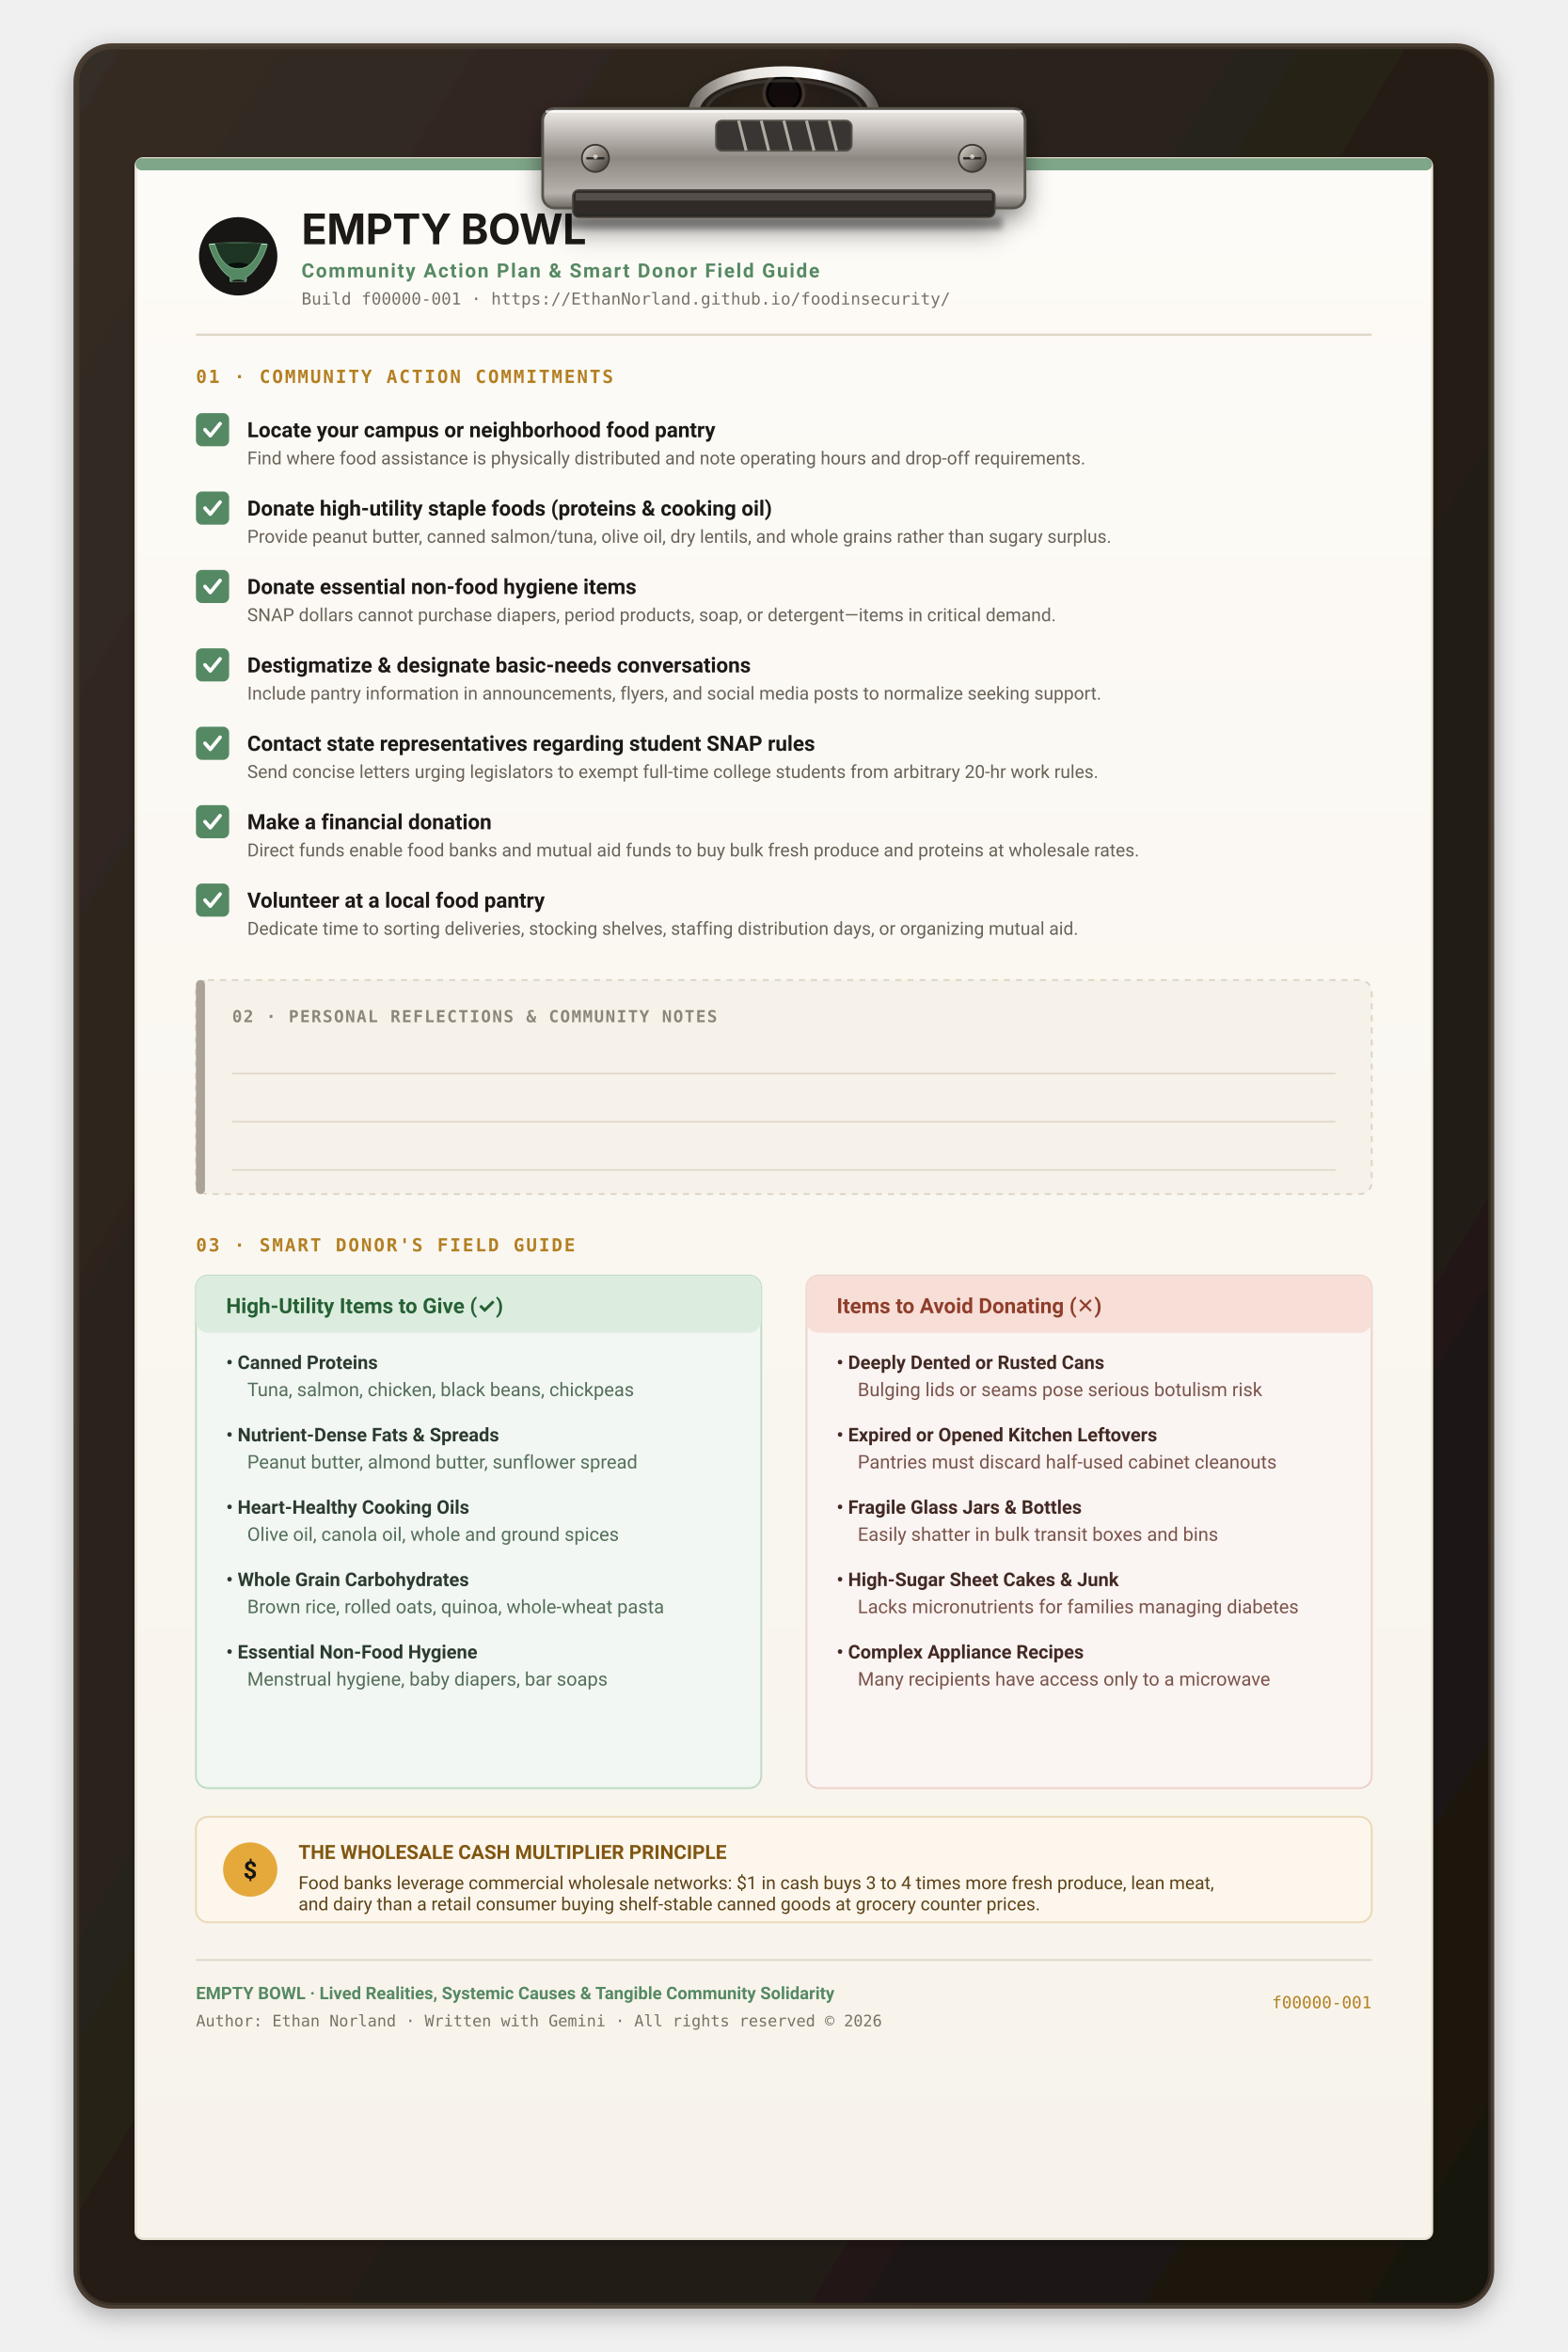
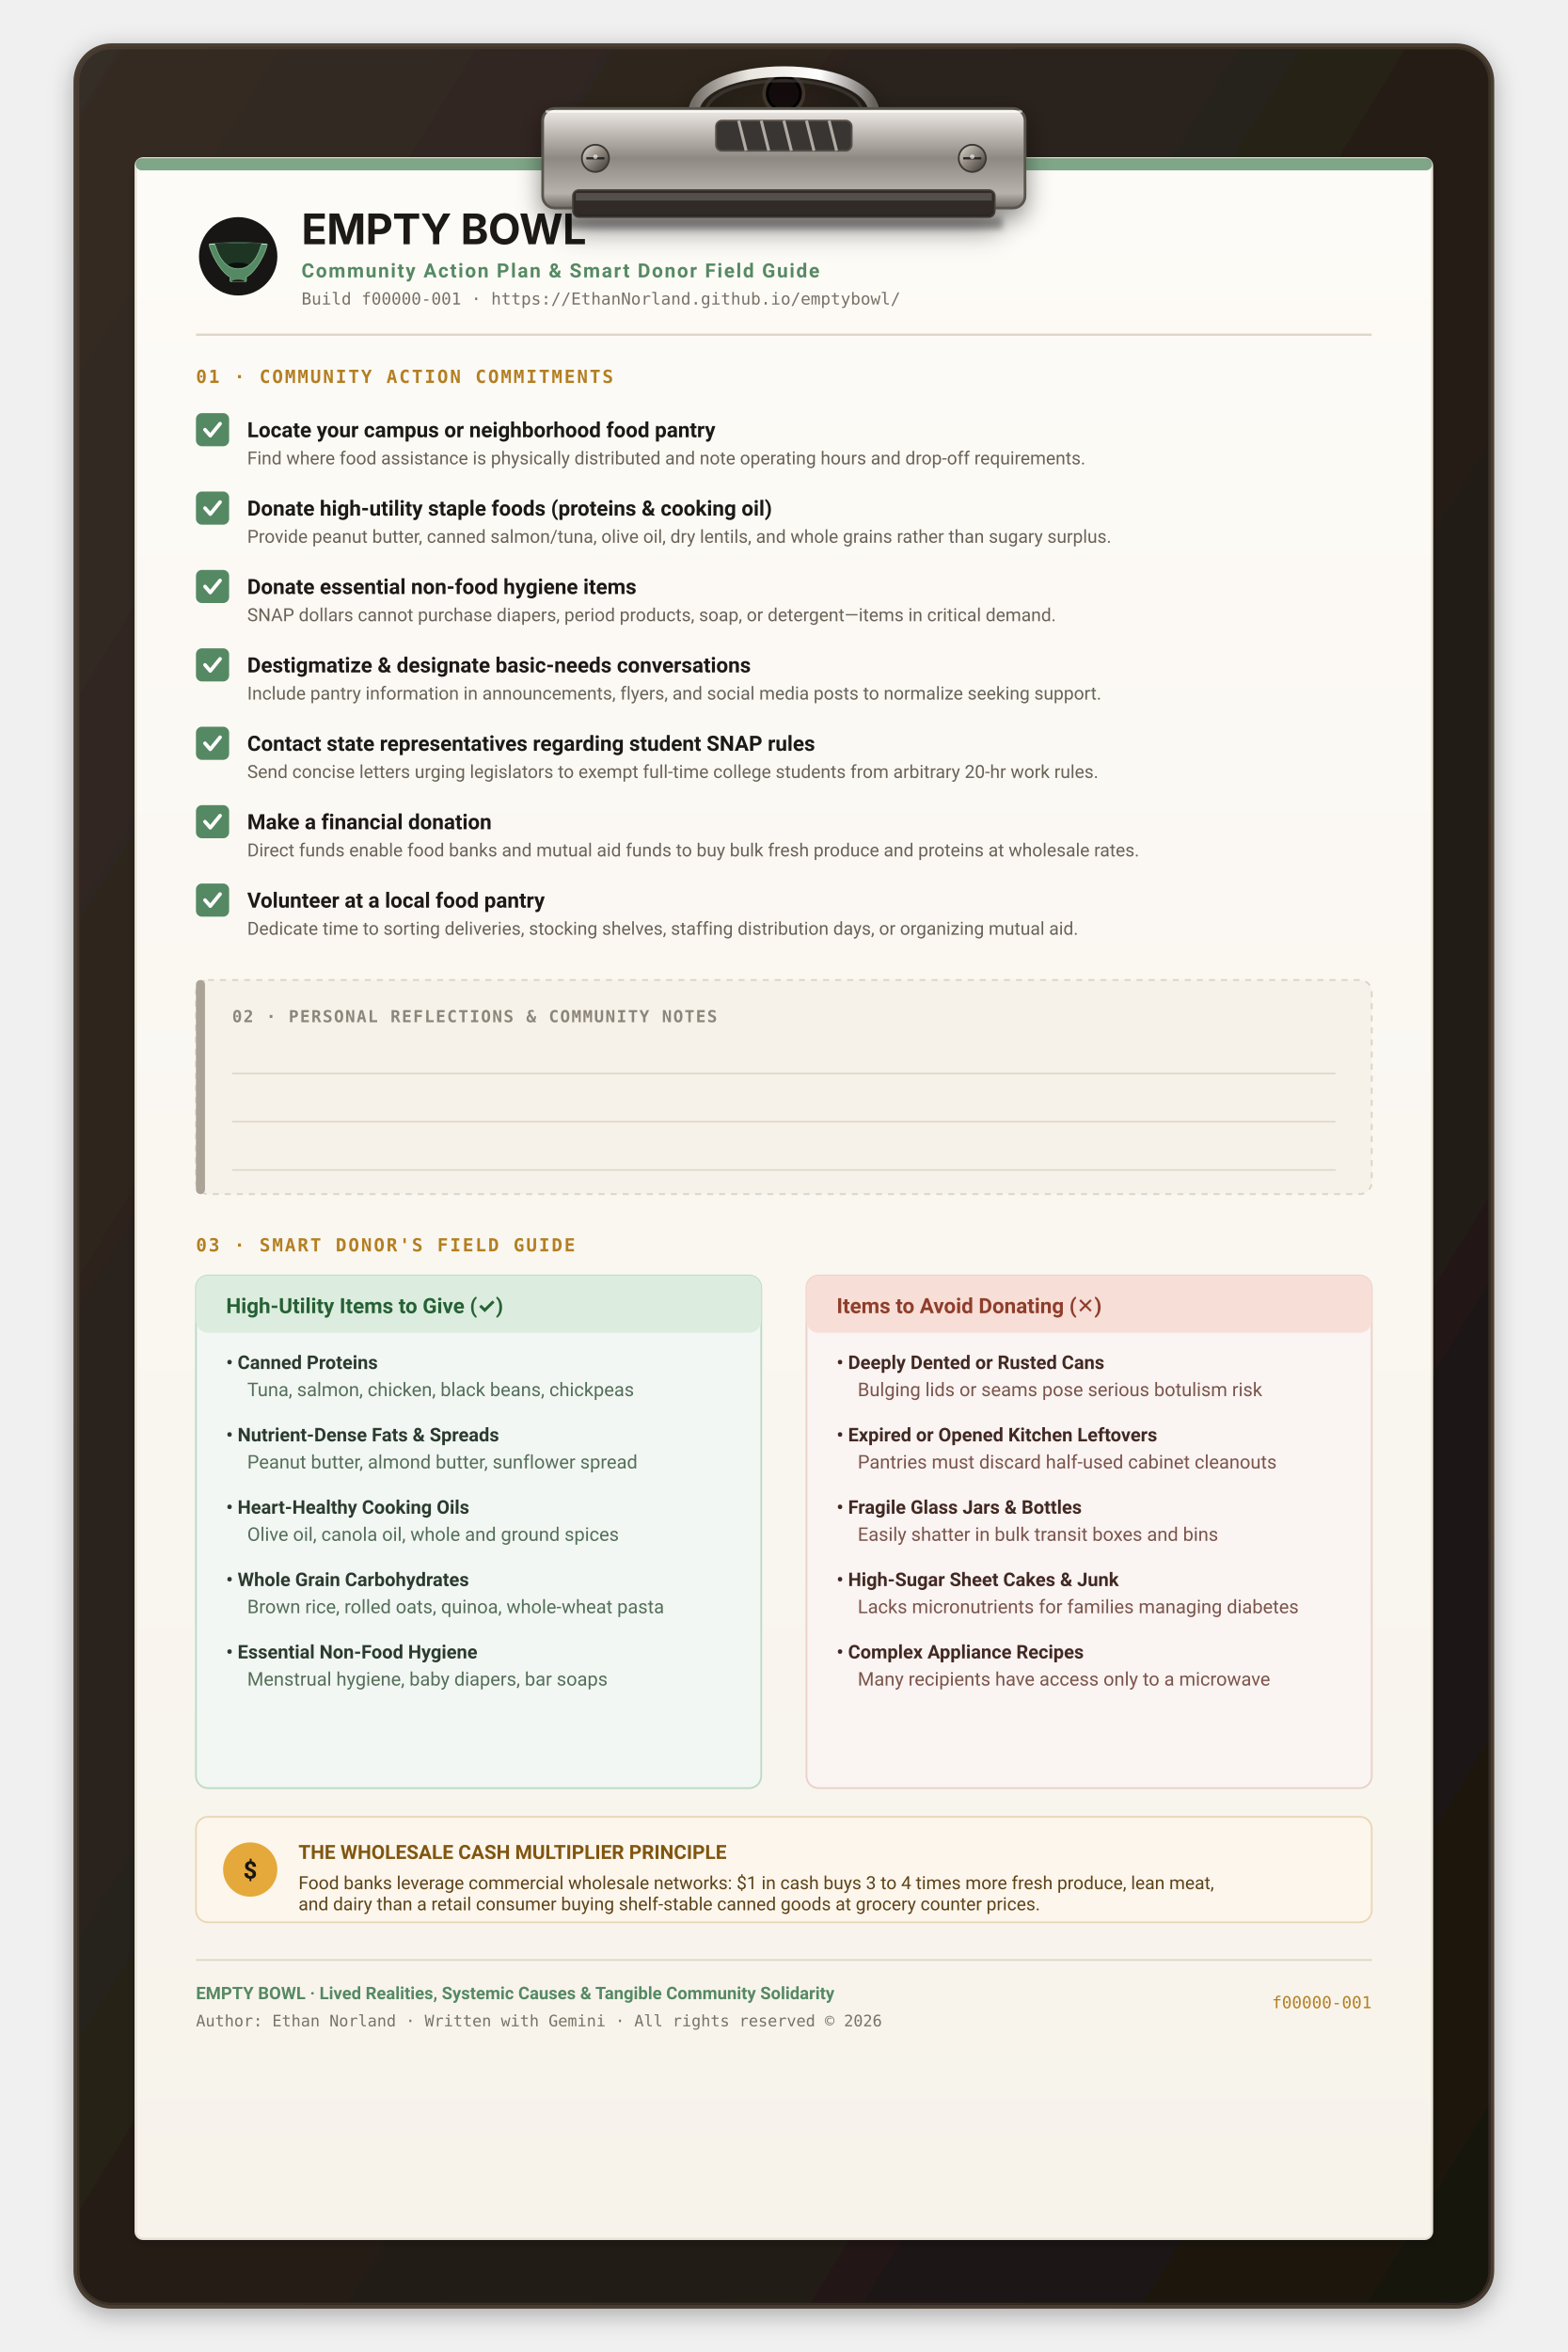
<svg xmlns="http://www.w3.org/2000/svg" viewBox="0 0 1040 1560" width="1040" height="1560" fill="none">
  <defs>
    <filter id="clipboardShadow" x="-10%" y="-5%" width="120%" height="115%" filterUnits="userSpaceOnUse">
      <feDropShadow dx="0" dy="18" stdDeviation="24" flood-color="#000000" flood-opacity="0.55" />
      <feDropShadow dx="0" dy="4" stdDeviation="8" flood-color="#000000" flood-opacity="0.3" />
    </filter>
    <filter id="paperShadow" x="-5%" y="-2%" width="110%" height="106%" filterUnits="userSpaceOnUse">
      <feDropShadow dx="0" dy="6" stdDeviation="10" flood-color="#0d0b09" flood-opacity="0.35" />
      <feDropShadow dx="0" dy="2" stdDeviation="3" flood-color="#0d0b09" flood-opacity="0.2" />
    </filter>
    <filter id="clipShadow" x="-20%" y="-10%" width="140%" height="130%" filterUnits="userSpaceOnUse">
      <feDropShadow dx="0" dy="6" stdDeviation="8" flood-color="#000000" flood-opacity="0.45" />
    </filter>
    <linearGradient id="boardGrad" x1="0%" y1="0%" x2="100%" y2="100%">
      <stop offset="0%" stop-color="#362d25" />
      <stop offset="35%" stop-color="#2a221b" />
      <stop offset="70%" stop-color="#221b15" />
      <stop offset="100%" stop-color="#18130f" />
    </linearGradient>
    <linearGradient id="metalClampGrad" x1="0%" y1="0%" x2="0%" y2="100%">
      <stop offset="0%" stop-color="#f0ece6" />
      <stop offset="15%" stop-color="#d4ceca" />
      <stop offset="50%" stop-color="#8f8983" />
      <stop offset="85%" stop-color="#b8b2ac" />
      <stop offset="100%" stop-color="#6e6862" />
    </linearGradient>
    <linearGradient id="metalWireGrad" x1="0%" y1="0%" x2="100%" y2="0%">
      <stop offset="0%" stop-color="#736d67" />
      <stop offset="30%" stop-color="#e8e4de" />
      <stop offset="70%" stop-color="#ffffff" />
      <stop offset="100%" stop-color="#66615c" />
    </linearGradient>
    <linearGradient id="rivetGrad" x1="0%" y1="0%" x2="100%" y2="100%">
      <stop offset="0%" stop-color="#e3dfd8" />
      <stop offset="50%" stop-color="#8c857e" />
      <stop offset="100%" stop-color="#36322d" />
    </linearGradient>
    <linearGradient id="paperGrad" x1="0%" y1="0%" x2="0%" y2="100%">
      <stop offset="0%" stop-color="#fdfbf7" />
      <stop offset="100%" stop-color="#f7f3eb" />
    </linearGradient>
  </defs>
  <style>
    .font-title { font-family: 'Playfair Display', Georgia, -apple-system, serif; font-weight: 700; fill: #1c1917; }
    .font-sans { font-family: -apple-system, BlinkMacSystemFont, 'Segoe UI', Roboto, Helvetica, Arial, sans-serif; }
    .font-mono { font-family: ui-monospace, 'IBM Plex Mono', Menlo, Consolas, monospace; }
  </style>
  <g filter="url(#clipboardShadow)">
    <rect x="50" y="30" width="940" height="1500" rx="24" fill="url(#boardGrad)" stroke="#4a3d32" stroke-width="2.5" />
    <rect x="52" y="32" width="936" height="1496" rx="22" fill="none" stroke="#635446" stroke-width="1.2" opacity="0.35" />
    <circle cx="520" cy="62" r="13" fill="#120e0b" stroke="#4a3d32" stroke-width="2.5" />
    <circle cx="520" cy="62" r="11" fill="none" stroke="#000000" stroke-width="2" opacity="0.7" />
  </g>
  <g filter="url(#paperShadow)">
    <rect x="90" y="105" width="860" height="1380" rx="5" fill="url(#paperGrad)" stroke="#e8e2d5" stroke-width="1.5" />
    <rect x="90" y="105" width="860" height="8" rx="4" fill="#558963" opacity="0.75" />
  </g>
  <g id="documentContent">
    <g transform="translate(130, 142)">
      <circle cx="28" cy="28" r="26" fill="#181614" />
      <g transform="translate(2, 2) scale(0.10156)">
        <path d="M 66 182 C 66 156, 446 156, 446 182 C 410 162, 102 162, 66 182 Z" fill="#426a4c" />
        <path d="M 106 182 C 126 166, 386 166, 406 182 C 382 170, 130 170, 106 182 Z" fill="#6ba67c" />
        <path d="M 106 182 C 130 170, 382 170, 406 182 C 380 278, 326 338, 256 338 C 186 338, 132 278, 106 182 Z" fill="#1e3524" />
        <ellipse cx="256" cy="314" rx="66" ry="17" fill="#07100a" opacity="0.95" />
        <path d="M 66 182 C 64 179, 68 176, 72 176 L 100 176 C 104 176, 108 179, 106 182 C 132 278, 186 338, 256 338 C 326 338, 380 278, 406 182 C 404 179, 408 176, 412 176 L 440 176 C 444 176, 448 179, 446 182 C 418 288, 344 378, 310 390 L 310 416 C 310 420, 304 422, 298 422 L 214 422 C 208 422, 202 420, 202 416 L 202 390 C 168 378, 94 288, 66 182 Z" fill="#558963" stroke="#8ec39d" stroke-width="4" stroke-linejoin="round" />
        <path d="M 214 422 L 298 422 C 298 404, 214 404, 214 422 Z" fill="#181614" />
        <line x1="72" y1="176" x2="100" y2="176" stroke="#c2ecd0" stroke-width="6" stroke-linecap="round" />
        <line x1="412" y1="176" x2="440" y2="176" stroke="#c2ecd0" stroke-width="6" stroke-linecap="round" />
      </g>
    </g>
    <text x="200" y="162" class="font-title" font-size="28" letter-spacing="-0.01em">EMPTY BOWL</text>
    <text x="200" y="184" class="font-sans" font-size="13" font-weight="700" letter-spacing="0.08em" fill="#558963" text-transform="uppercase">Community Action Plan &amp; Smart Donor Field Guide</text>
-     <text x="200" y="202" class="font-mono" font-size="11" fill="#787167">Build f00000-001 · https://EthanNorland.github.io/foodinsecurity/</text>
+     <text x="200" y="202" class="font-mono" font-size="11" fill="#787167">Build f00000-001 · https://EthanNorland.github.io/emptybowl/</text>
    <line x1="130" y1="222" x2="910" y2="222" stroke="#ded6c8" stroke-width="1.5" />
    <text x="130" y="254" class="font-mono" font-size="12" font-weight="700" letter-spacing="0.1em" fill="#b37f22" text-transform="uppercase">01 · COMMUNITY ACTION COMMITMENTS</text>
    <g transform="translate(130, 274)">
      <rect x="0" y="0" width="22" height="22" rx="4" fill="#558963" />
      <path d="M 6 11 L 9.5 15 L 16 7" stroke="#ffffff" stroke-width="2.4" stroke-linecap="round" stroke-linejoin="round" fill="none" />
      <text x="34" y="16" class="font-sans" font-size="14" font-weight="700" fill="#1c1917">Locate your campus or neighborhood food pantry</text>
      <text x="34" y="34" class="font-sans" font-size="12" fill="#696257">Find where food assistance is physically distributed and note operating hours and drop-off requirements.</text>
    </g>
    <g transform="translate(130, 326)">
      <rect x="0" y="0" width="22" height="22" rx="4" fill="#558963" />
      <path d="M 6 11 L 9.5 15 L 16 7" stroke="#ffffff" stroke-width="2.4" stroke-linecap="round" stroke-linejoin="round" fill="none" />
      <text x="34" y="16" class="font-sans" font-size="14" font-weight="700" fill="#1c1917">Donate high-utility staple foods (proteins &amp; cooking oil)</text>
      <text x="34" y="34" class="font-sans" font-size="12" fill="#696257">Provide peanut butter, canned salmon/tuna, olive oil, dry lentils, and whole grains rather than sugary surplus.</text>
    </g>
    <g transform="translate(130, 378)">
      <rect x="0" y="0" width="22" height="22" rx="4" fill="#558963" />
      <path d="M 6 11 L 9.5 15 L 16 7" stroke="#ffffff" stroke-width="2.4" stroke-linecap="round" stroke-linejoin="round" fill="none" />
      <text x="34" y="16" class="font-sans" font-size="14" font-weight="700" fill="#1c1917">Donate essential non-food hygiene items</text>
      <text x="34" y="34" class="font-sans" font-size="12" fill="#696257">SNAP dollars cannot purchase diapers, period products, soap, or detergent—items in critical demand.</text>
    </g>
    <g transform="translate(130, 430)">
      <rect x="0" y="0" width="22" height="22" rx="4" fill="#558963" />
      <path d="M 6 11 L 9.5 15 L 16 7" stroke="#ffffff" stroke-width="2.4" stroke-linecap="round" stroke-linejoin="round" fill="none" />
      <text x="34" y="16" class="font-sans" font-size="14" font-weight="700" fill="#1c1917">Destigmatize &amp; designate basic-needs conversations</text>
      <text x="34" y="34" class="font-sans" font-size="12" fill="#696257">Include pantry information in announcements, flyers, and social media posts to normalize seeking support.</text>
    </g>
    <g transform="translate(130, 482)">
      <rect x="0" y="0" width="22" height="22" rx="4" fill="#558963" />
      <path d="M 6 11 L 9.5 15 L 16 7" stroke="#ffffff" stroke-width="2.4" stroke-linecap="round" stroke-linejoin="round" fill="none" />
      <text x="34" y="16" class="font-sans" font-size="14" font-weight="700" fill="#1c1917">Contact state representatives regarding student SNAP rules</text>
      <text x="34" y="34" class="font-sans" font-size="12" fill="#696257">Send concise letters urging legislators to exempt full-time college students from arbitrary 20-hr work rules.</text>
    </g>
    <g transform="translate(130, 534)">
      <rect x="0" y="0" width="22" height="22" rx="4" fill="#558963" />
      <path d="M 6 11 L 9.5 15 L 16 7" stroke="#ffffff" stroke-width="2.4" stroke-linecap="round" stroke-linejoin="round" fill="none" />
      <text x="34" y="16" class="font-sans" font-size="14" font-weight="700" fill="#1c1917">Make a financial donation</text>
      <text x="34" y="34" class="font-sans" font-size="12" fill="#696257">Direct funds enable food banks and mutual aid funds to buy bulk fresh produce and proteins at wholesale rates.</text>
    </g>
    <g transform="translate(130, 586)">
      <rect x="0" y="0" width="22" height="22" rx="4" fill="#558963" />
      <path d="M 6 11 L 9.5 15 L 16 7" stroke="#ffffff" stroke-width="2.4" stroke-linecap="round" stroke-linejoin="round" fill="none" />
      <text x="34" y="16" class="font-sans" font-size="14" font-weight="700" fill="#1c1917">Volunteer at a local food pantry</text>
      <text x="34" y="34" class="font-sans" font-size="12" fill="#696257">Dedicate time to sorting deliveries, stocking shelves, staffing distribution days, or organizing mutual aid.</text>
    </g>
    <g transform="translate(130, 650)">
      <rect x="0" y="0" width="780" height="142" rx="8" fill="#f6f2ea" stroke="#dcd3c3" stroke-width="1.2" stroke-dasharray="4 4" />
      <rect x="0" y="0" width="6" height="142" rx="3" fill="#aba398" />
      <text x="24" y="28" class="font-mono" font-size="11" font-weight="700" letter-spacing="0.08em" fill="#8c857b" text-transform="uppercase">02 · PERSONAL REFLECTIONS &amp; COMMUNITY NOTES</text>
      <line x1="24" y1="62" x2="756" y2="62" stroke="#ded5c5" stroke-width="1" />
      <line x1="24" y1="94" x2="756" y2="94" stroke="#ded5c5" stroke-width="1" />
      <line x1="24" y1="126" x2="756" y2="126" stroke="#ded5c5" stroke-width="1" />
    </g>
    <text x="130" y="830" class="font-mono" font-size="12" font-weight="700" letter-spacing="0.1em" fill="#b37f22" text-transform="uppercase">03 · SMART DONOR'S FIELD GUIDE</text>
    <g transform="translate(130, 846)">
      <rect x="0" y="0" width="375" height="340" rx="8" fill="#f2f7f3" stroke="#bddbc4" stroke-width="1.2" />
      <rect x="0" y="0" width="375" height="38" rx="8" fill="#dceddf" />
      <text x="20" y="25" class="font-sans" font-size="14" font-weight="700" fill="#266135">High-Utility Items to Give (✓)</text>
      <g transform="translate(20, 62)" class="font-sans" font-size="12.5" fill="#2b3b2f">
        <text x="0" y="0" font-weight="600">• Canned Proteins</text>
        <text x="14" y="18" fill="#546e59">Tuna, salmon, chicken, black beans, chickpeas</text>
        <text x="0" y="48" font-weight="600">• Nutrient-Dense Fats &amp; Spreads</text>
        <text x="14" y="66" fill="#546e59">Peanut butter, almond butter, sunflower spread</text>
        <text x="0" y="96" font-weight="600">• Heart-Healthy Cooking Oils</text>
        <text x="14" y="114" fill="#546e59">Olive oil, canola oil, whole and ground spices</text>
        <text x="0" y="144" font-weight="600">• Whole Grain Carbohydrates</text>
        <text x="14" y="162" fill="#546e59">Brown rice, rolled oats, quinoa, whole-wheat pasta</text>
        <text x="0" y="192" font-weight="600">• Essential Non-Food Hygiene</text>
        <text x="14" y="210" fill="#546e59">Menstrual hygiene, baby diapers, bar soaps</text>
      </g>
      <g transform="translate(405, 0)">
        <rect x="0" y="0" width="375" height="340" rx="8" fill="#faf4f2" stroke="#ebd1c9" stroke-width="1.2" />
        <rect x="0" y="0" width="375" height="38" rx="8" fill="#f7ded7" />
        <text x="20" y="25" class="font-sans" font-size="14" font-weight="700" fill="#8f3e2b">Items to Avoid Donating (✕)</text>
        <g transform="translate(20, 62)" class="font-sans" font-size="12.5" fill="#422923">
          <text x="0" y="0" font-weight="600">• Deeply Dented or Rusted Cans</text>
          <text x="14" y="18" fill="#7a544b">Bulging lids or seams pose serious botulism risk</text>
          <text x="0" y="48" font-weight="600">• Expired or Opened Kitchen Leftovers</text>
          <text x="14" y="66" fill="#7a544b">Pantries must discard half-used cabinet cleanouts</text>
          <text x="0" y="96" font-weight="600">• Fragile Glass Jars &amp; Bottles</text>
          <text x="14" y="114" fill="#7a544b">Easily shatter in bulk transit boxes and bins</text>
          <text x="0" y="144" font-weight="600">• High-Sugar Sheet Cakes &amp; Junk</text>
          <text x="14" y="162" fill="#7a544b">Lacks micronutrients for families managing diabetes</text>
          <text x="0" y="192" font-weight="600">• Complex Appliance Recipes</text>
          <text x="14" y="210" fill="#7a544b">Many recipients have access only to a microwave</text>
        </g>
      </g>
    </g>
    <g transform="translate(130, 1205)">
      <rect x="0" y="0" width="780" height="70" rx="8" fill="#fcf6ec" stroke="#ebd7b5" stroke-width="1.2" />
      <circle cx="36" cy="35" r="18" fill="#e5a93b" />
      <text x="36" y="41" text-anchor="middle" class="font-sans" font-size="16" font-weight="700" fill="#181614">$</text>
      <text x="68" y="28" class="font-sans" font-size="13" font-weight="700" fill="#805610">THE WHOLESALE CASH MULTIPLIER PRINCIPLE</text>
      <text x="68" y="48" class="font-sans" font-size="12" fill="#5c4217">Food banks leverage commercial wholesale networks: $1 in cash buys 3 to 4 times more fresh produce, lean meat,</text>
      <text x="68" y="62" class="font-sans" font-size="12" fill="#5c4217">and dairy than a retail consumer buying shelf-stable canned goods at grocery counter prices.</text>
    </g>
    <g transform="translate(130, 1300)">
      <line x1="0" y1="0" x2="780" y2="0" stroke="#ded6c8" stroke-width="1.2" />
      <text x="0" y="26" class="font-sans" font-size="11.5" font-weight="600" fill="#558963">EMPTY BOWL · Lived Realities, Systemic Causes &amp; Tangible Community Solidarity</text>
      <text x="0" y="44" class="font-mono" font-size="10.5" fill="#787167">Author: Ethan Norland · Written with Gemini · All rights reserved © 2026</text>
      <text x="780" y="32" text-anchor="end" class="font-mono" font-size="11" fill="#b37f22">f00000-001</text>
    </g>
  </g>
  <g id="clipboardClip" filter="url(#clipShadow)">
    <path d="M 460 76 C 460 38, 580 38, 580 76" stroke="url(#metalWireGrad)" stroke-width="7" stroke-linecap="round" fill="none" />
    <path d="M 468 76 C 468 46, 572 46, 572 76" stroke="#423e39" stroke-width="2" stroke-linecap="round" fill="none" opacity="0.6" />
    <rect x="360" y="72" width="320" height="66" rx="8" fill="url(#metalClampGrad)" stroke="#59544e" stroke-width="1.8" />
    <line x1="362" y1="74" x2="678" y2="74" stroke="#ffffff" stroke-width="1.5" opacity="0.7" />
    <circle cx="395" cy="105" r="9" fill="url(#rivetGrad)" stroke="#3d3833" stroke-width="1.2" />
    <line x1="389" y1="105" x2="401" y2="105" stroke="#2b2723" stroke-width="1.5" />
    <circle cx="395" cy="104" r="1.5" fill="#ffffff" opacity="0.6" />
    <circle cx="645" cy="105" r="9" fill="url(#rivetGrad)" stroke="#3d3833" stroke-width="1.2" />
    <line x1="639" y1="105" x2="651" y2="105" stroke="#2b2723" stroke-width="1.5" />
    <circle cx="645" cy="104" r="1.5" fill="#ffffff" opacity="0.6" />
    <rect x="475" y="80" width="90" height="20" rx="4" fill="#383430" stroke="#544f49" stroke-width="1.2" />
    <line x1="490" y1="80" x2="495" y2="100" stroke="#b0aaa2" stroke-width="2" />
    <line x1="505" y1="80" x2="510" y2="100" stroke="#b0aaa2" stroke-width="2" />
    <line x1="520" y1="80" x2="525" y2="100" stroke="#b0aaa2" stroke-width="2" />
    <line x1="535" y1="80" x2="540" y2="100" stroke="#b0aaa2" stroke-width="2" />
    <line x1="550" y1="80" x2="555" y2="100" stroke="#b0aaa2" stroke-width="2" />
    <rect x="380" y="126" width="280" height="18" rx="4" fill="#302c28" stroke="#47423c" stroke-width="1" />
    <rect x="382" y="128" width="276" height="5" fill="#78726a" opacity="0.5" />
    <rect x="375" y="144" width="290" height="8" fill="#000000" opacity="0.32" filter="blur(2px)" />
  </g>
</svg>
